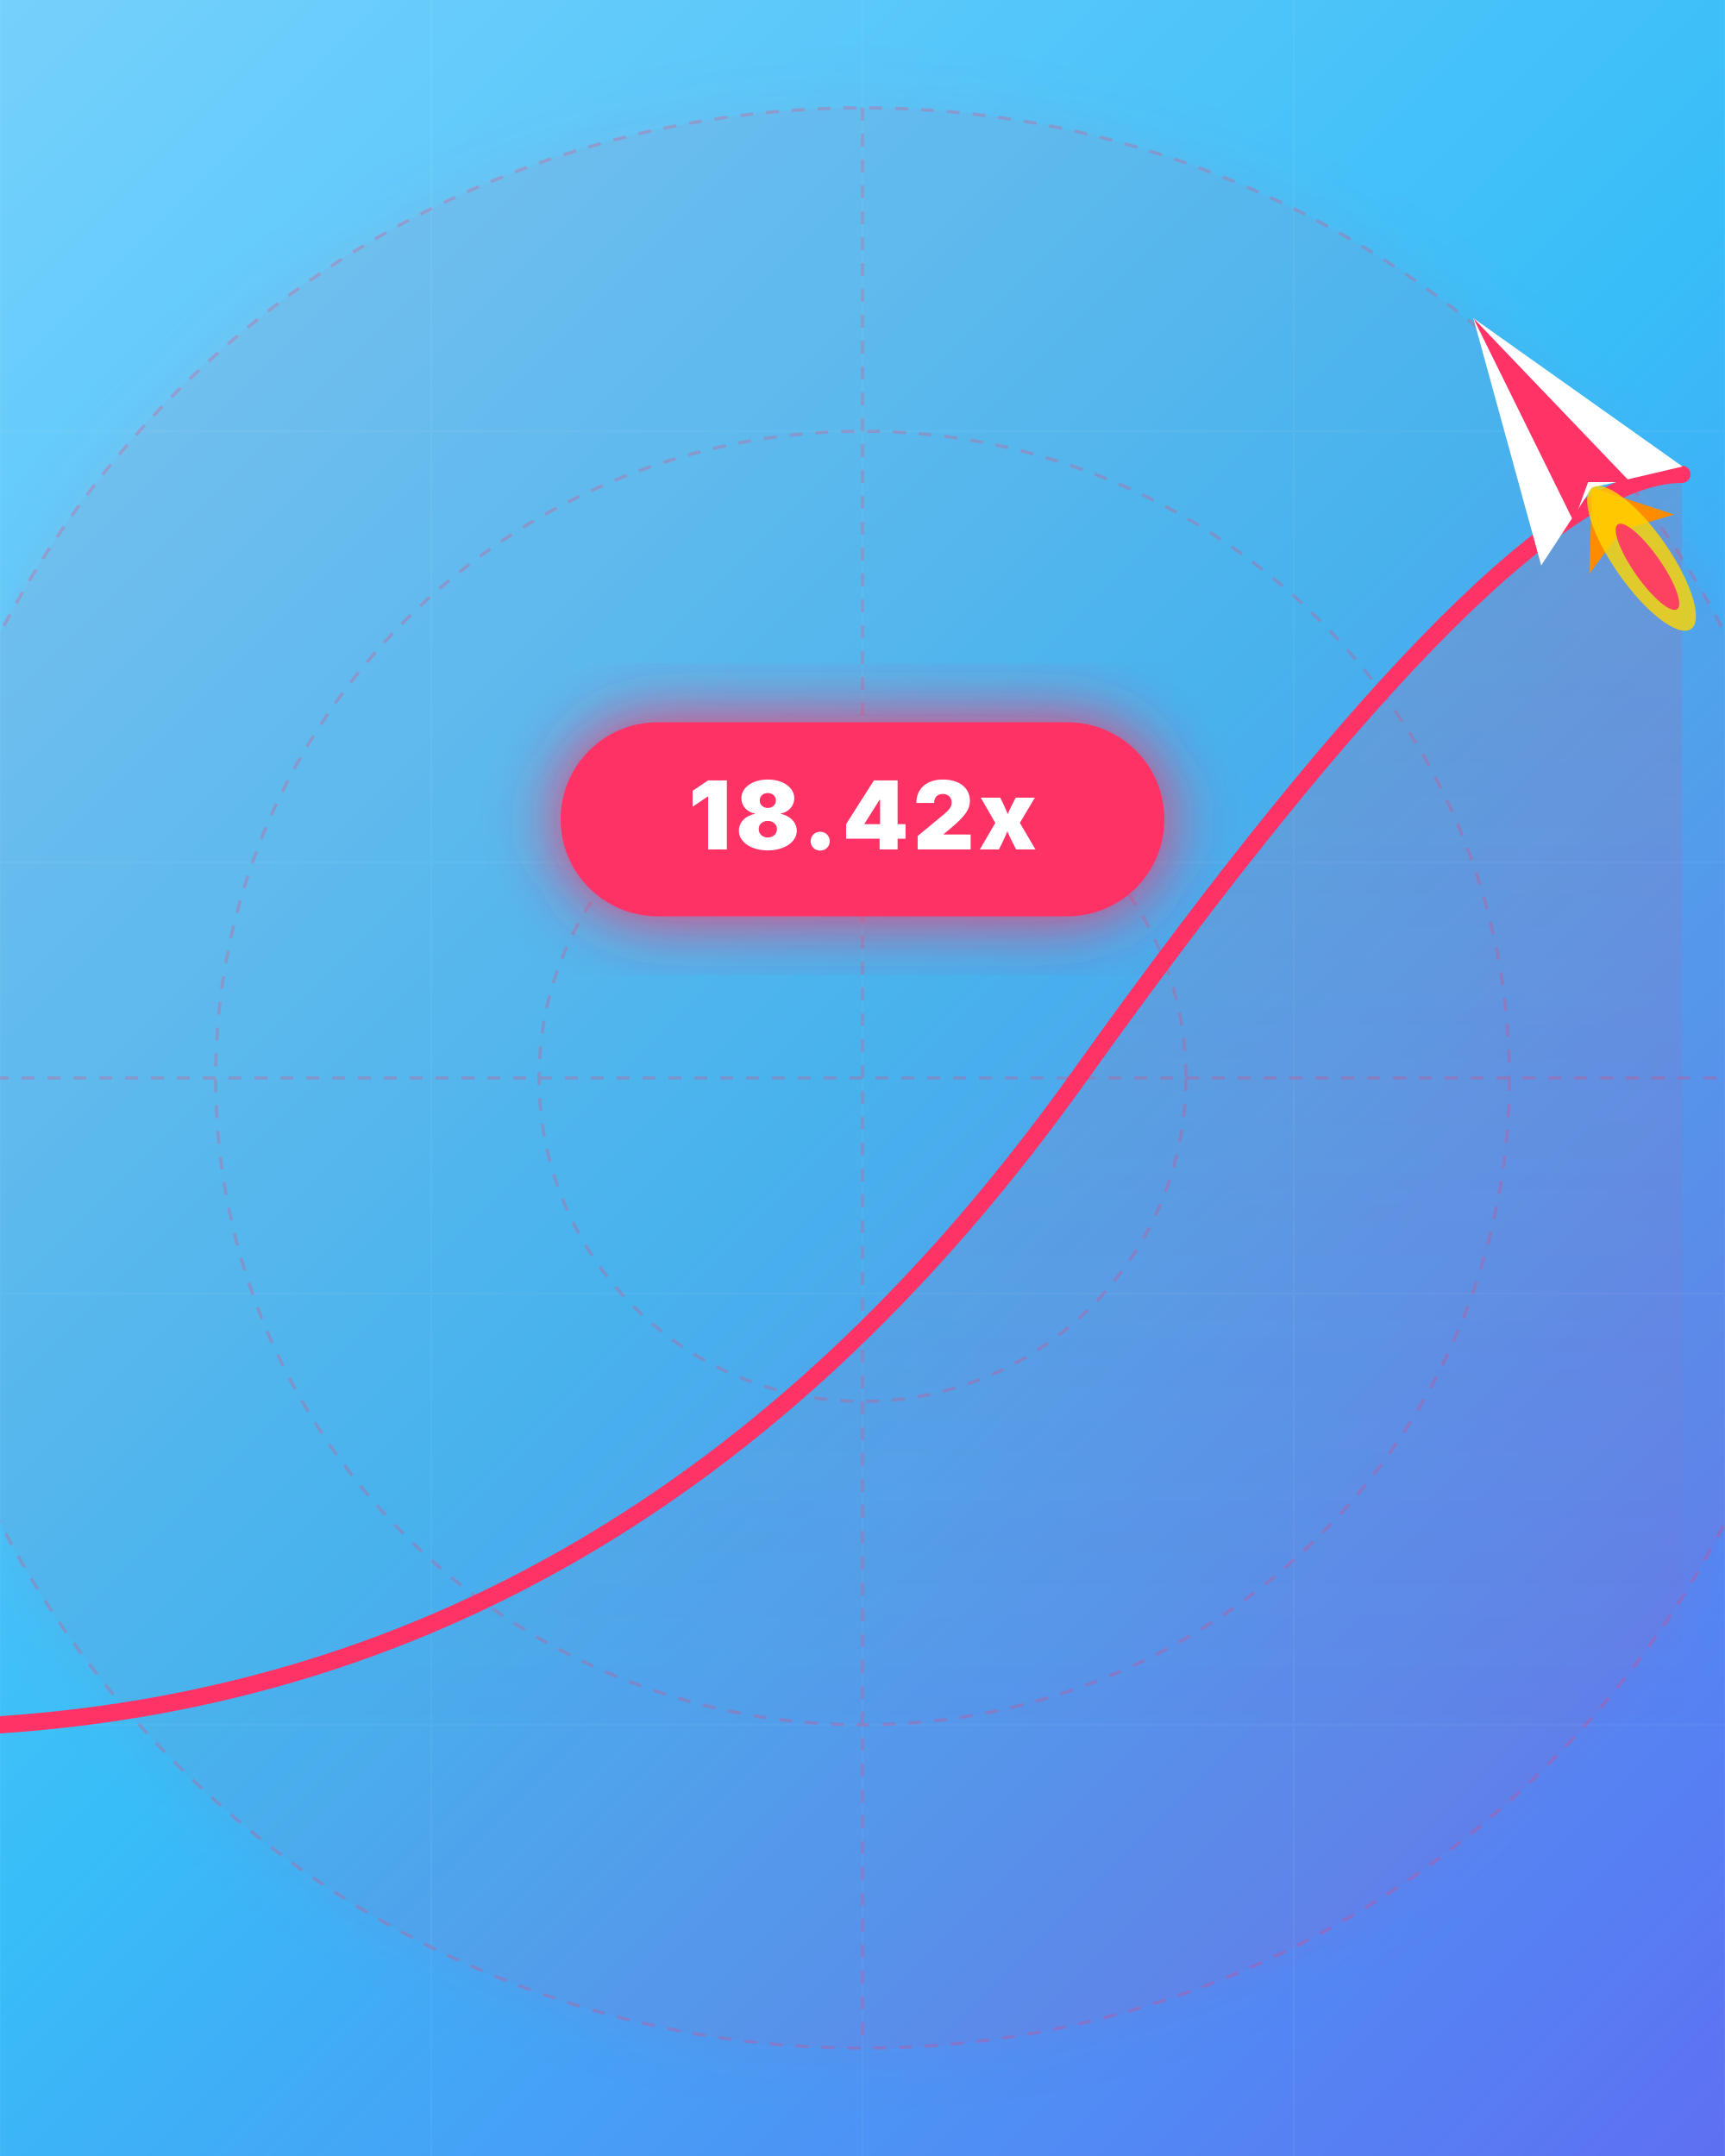
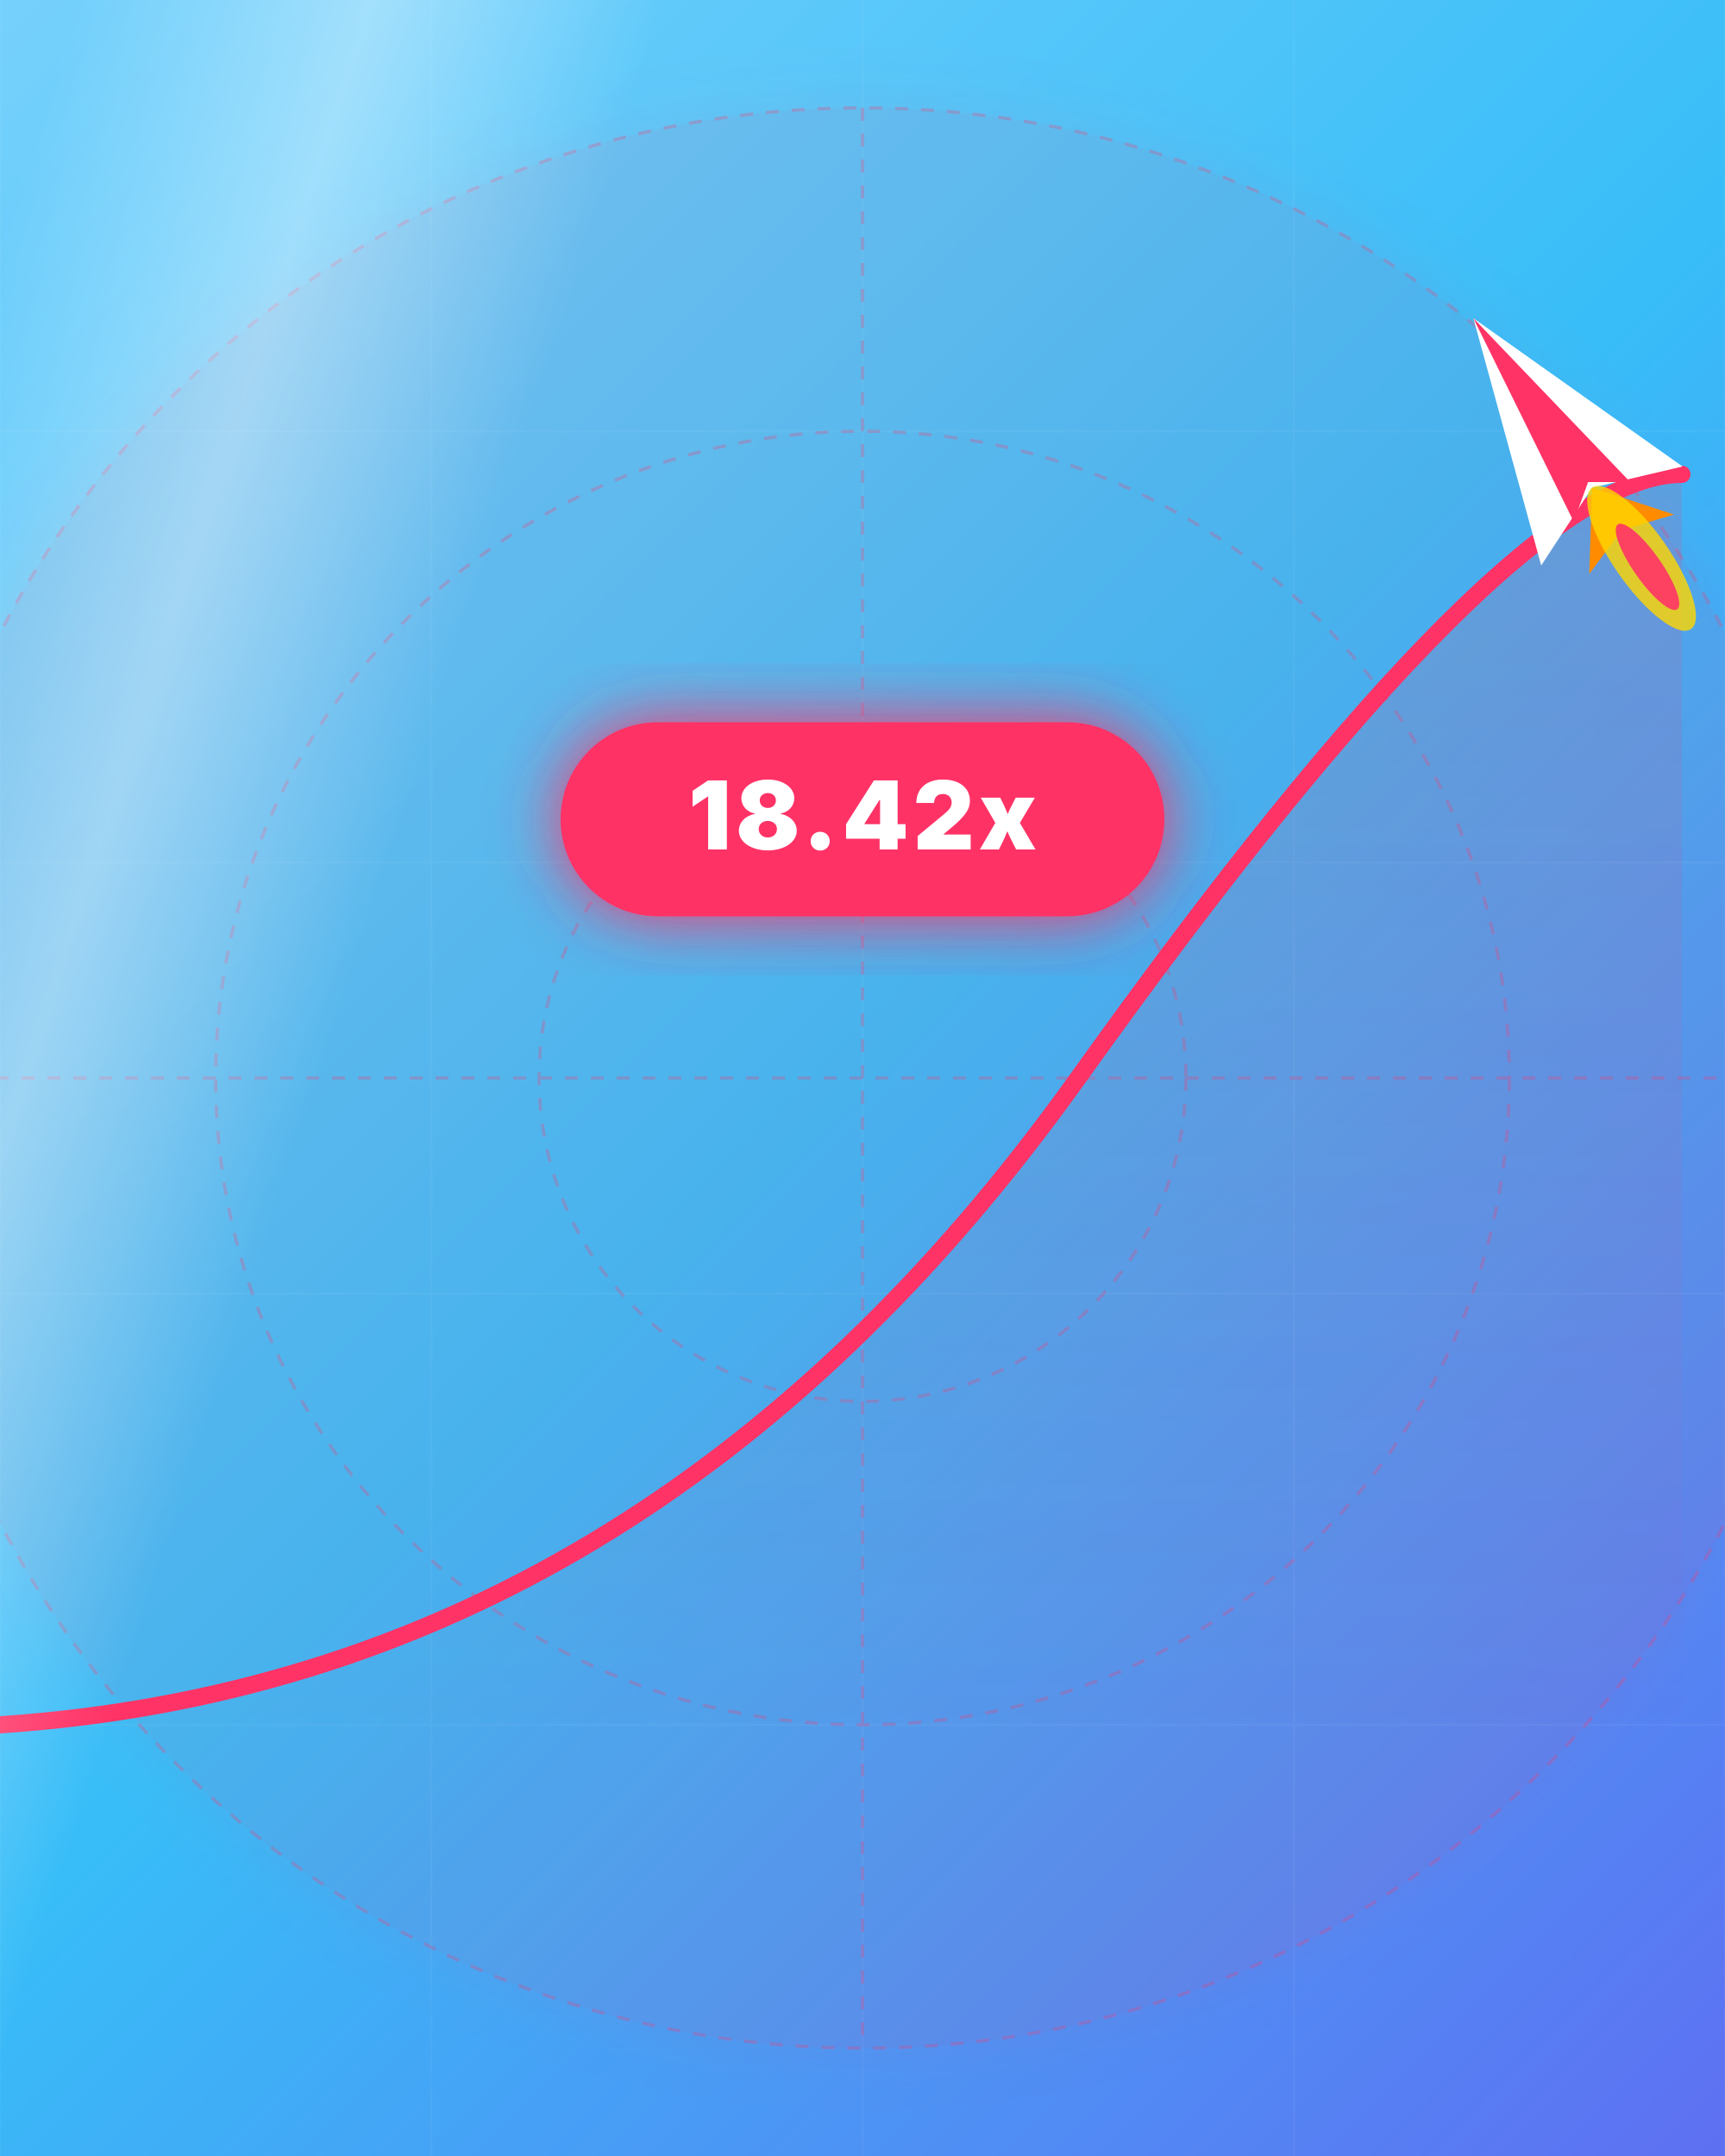
- <svg xmlns="http://www.w3.org/2000/svg" viewBox="0 0 1000 1000" width="800" height="1000" preserveAspectRatio="xMidYMid slice">
+ <svg xmlns="http://www.w3.org/2000/svg" data-wd-animated="1" viewBox="0 0 1000 1000" width="800" height="1000" preserveAspectRatio="xMidYMid slice">
+   <style>
+     .wd-float{animation:wdFloat 3.6s ease-in-out infinite}
+     .wd-float2{animation:wdFloat 4.4s ease-in-out infinite reverse}
+     .wd-spin{transform-box:fill-box;transform-origin:center;animation:wdSpin 14s linear infinite}
+     .wd-spin-fast{transform-box:fill-box;transform-origin:center;animation:wdSpin 3s linear infinite}
+     .wd-pulse{transform-box:fill-box;transform-origin:center;animation:wdPulse 2.4s ease-in-out infinite}
+     .wd-bounce{animation:wdBounce 1.8s cubic-bezier(.3,0,.4,1) infinite}
+     .wd-blink{animation:wdBlink 1.6s ease-in-out infinite}
+     .wd-glow{animation:wdGlow 3s ease-in-out infinite}
+     .wd-shine{animation:wdShine 6.5s ease-in-out infinite}
+     @keyframes wdFloat{0%,100%{transform:translateY(0)}50%{transform:translateY(-16px)}}
+     @keyframes wdSpin{to{transform:rotate(360deg)}}
+     @keyframes wdPulse{0%,100%{transform:scale(1)}50%{transform:scale(1.07)}}
+     @keyframes wdBounce{0%,100%{transform:translateY(0)}35%{transform:translateY(-38px)}55%{transform:translateY(0)}70%{transform:translateY(-12px)}85%{transform:translateY(0)}}
+     @keyframes wdBlink{0%,100%{opacity:1}50%{opacity:.3}}
+     @keyframes wdGlow{0%,100%{opacity:.08}50%{opacity:.22}}
+     @keyframes wdShine{0%{transform:translateX(-1100px)}40%,100%{transform:translateX(1600px)}}
+     @media (prefers-reduced-motion:reduce){*{animation:none!important}}
+   </style>
  <defs>
    <linearGradient id="bgGrad" x1="0%" y1="0%" x2="100%" y2="100%">
      <stop offset="0%" stop-color="#7DD3FC" />
      <stop offset="50%" stop-color="#38BDF8" />
      <stop offset="100%" stop-color="#6366F1" />
    </linearGradient>
    <linearGradient id="curveGlow" x1="0%" y1="0%" x2="0%" y2="100%">
      <stop offset="0%" stop-color="#FF3366" stop-opacity="0.6" />
      <stop offset="100%" stop-color="#FF3366" stop-opacity="0" />
    </linearGradient>
    <linearGradient id="goldGradient" x1="0%" y1="0%" x2="100%" y2="100%">
      <stop offset="0%" stop-color="#FFF176" />
      <stop offset="50%" stop-color="#FFD700" />
      <stop offset="100%" stop-color="#FFA000" />
    </linearGradient>
    <radialGradient id="neonCenterGlow" cx="50%" cy="50%" r="50%">
      <stop offset="0%" stop-color="#FF3366" stop-opacity="0.8" />
      <stop offset="100%" stop-color="#FF3366" stop-opacity="0.1" />
    </radialGradient>
    <radialGradient id="ballGold" cx="35%" cy="35%" r="65%">
      <stop offset="0%" stop-color="#FFF59D" />
      <stop offset="50%" stop-color="#FBC02D" />
      <stop offset="100%" stop-color="#F57F17" />
    </radialGradient>
    <radialGradient id="ballRed" cx="35%" cy="35%" r="65%">
      <stop offset="0%" stop-color="#FF8A80" />
      <stop offset="50%" stop-color="#E53935" />
      <stop offset="100%" stop-color="#B71C1C" />
    </radialGradient>
    <radialGradient id="ballGreen" cx="35%" cy="35%" r="65%">
      <stop offset="0%" stop-color="#B9F6CA" />
      <stop offset="50%" stop-color="#00E676" />
      <stop offset="100%" stop-color="#00A854" />
    </radialGradient>
    <radialGradient id="ballBlue" cx="35%" cy="35%" r="65%">
      <stop offset="0%" stop-color="#80D8FF" />
      <stop offset="50%" stop-color="#00B0FF" />
      <stop offset="100%" stop-color="#0091EA" />
    </radialGradient>
    <radialGradient id="ballPurple" cx="35%" cy="35%" r="65%">
      <stop offset="0%" stop-color="#EA80FC" />
      <stop offset="50%" stop-color="#AA00FF" />
      <stop offset="100%" stop-color="#6A0080" />
    </radialGradient>
    <filter id="dropGlow" x="-30%" y="-30%" width="160%" height="160%">
      <feGaussianBlur stdDeviation="16" result="blur" />
      <feComposite in="SourceGraphic" in2="blur" operator="over" />
    </filter>
  </defs>
  <rect width="1000" height="1000" fill="url(#bgGrad)" />
-   <circle cx="500" cy="500" r="450" fill="#FF3366" opacity="0.08" filter="url(#dropGlow)" />
+   <circle cx="500" cy="500" r="450" fill="#FF3366" opacity="0.08" filter="url(#dropGlow)" class="wd-glow" />
  <g stroke="#FFFFFF" stroke-width="1" opacity="0.04">
    <line x1="100" y1="0" x2="100" y2="1000" />
    <line x1="300" y1="0" x2="300" y2="1000" />
    <line x1="500" y1="0" x2="500" y2="1000" />
    <line x1="700" y1="0" x2="700" y2="1000" />
    <line x1="900" y1="0" x2="900" y2="1000" />
    <line x1="0" y1="200" x2="1000" y2="200" />
    <line x1="0" y1="400" x2="1000" y2="400" />
    <line x1="0" y1="600" x2="1000" y2="600" />
    <line x1="0" y1="800" x2="1000" y2="800" />
  </g>
  <g opacity="0.25" stroke="#FF3366" stroke-width="1.5" stroke-dasharray="6,6">
    <circle cx="500" cy="500" r="150" fill="none" />
    <circle cx="500" cy="500" r="300" fill="none" />
    <circle cx="500" cy="500" r="450" fill="none" />
    <line x1="50" y1="500" x2="950" y2="500" />
    <line x1="500" y1="50" x2="500" y2="950" />
  </g>
-   <path d="M 100 800 Q 400 780 600 500 T 880 220" fill="none" stroke="#FF3366" stroke-width="8" stroke-linecap="round" />
+   <g class="wd-blink">
+     <path d="M 100 800 Q 400 780 600 500 T 880 220" fill="none" stroke="#FF3366" stroke-width="8" stroke-linecap="round" />
+   </g>
  <path d="M 100 800 Q 400 780 600 500 T 880 220 L 880 800 Z" fill="url(#curveGlow)" opacity="0.25" />
-   <g transform="translate(820, 200) rotate(-35) scale(1.6)">
-     <polygon points="0,-40 25,30 0,20 -25,30" fill="#FFFFFF" />
-     <polygon points="0,-40 10,25 0,18 -10,25" fill="#FF3366" />
-     <polygon points="0,20 15,40 0,35 -15,40" fill="#FF8C00" />
-     <ellipse cx="0" cy="45" rx="8" ry="25" fill="#FFD700" opacity="0.8" />
-     <ellipse cx="0" cy="48" rx="4" ry="15" fill="#FF3366" opacity="0.9" />
+   <g class="wd-float">
+     <g transform="translate(820, 200) rotate(-35) scale(1.6)">
+       <polygon points="0,-40 25,30 0,20 -25,30" fill="#FFFFFF" />
+       <polygon points="0,-40 10,25 0,18 -10,25" fill="#FF3366" />
+       <polygon points="0,20 15,40 0,35 -15,40" fill="#FF8C00" />
+       <ellipse cx="0" cy="45" rx="8" ry="25" fill="#FFD700" opacity="0.8" />
+       <ellipse cx="0" cy="48" rx="4" ry="15" fill="#FF3366" opacity="0.9" />
+     </g>
  </g>
-   <g transform="translate(500, 380)">
-     <rect x="-140" y="-45" width="280" height="90" rx="45" fill="#FF3366" filter="url(#dropGlow)" />
-     <text x="0" y="14" font-family="'Outfit', 'Inter', sans-serif" font-size="44" font-weight="900" fill="#FFFFFF" text-anchor="middle" letter-spacing="2">18.42x</text>
+   <g class="wd-pulse" style="animation-delay:0.3s">
+     <g transform="translate(500, 380)">
+       <rect x="-140" y="-45" width="280" height="90" rx="45" fill="#FF3366" filter="url(#dropGlow)" />
+       <text x="0" y="14" font-family="'Outfit', 'Inter', sans-serif" font-size="44" font-weight="900" fill="#FFFFFF" text-anchor="middle" letter-spacing="2">18.42x</text>
+     </g>
+   </g>
+   <defs>
+     <linearGradient id="wdShine" x1="0" y1="0" x2="1" y2="0">
+       <stop offset="0" stop-color="#fff" stop-opacity="0" />
+       <stop offset="0.5" stop-color="#fff" stop-opacity="0.38" />
+       <stop offset="1" stop-color="#fff" stop-opacity="0" />
+     </linearGradient>
+   </defs>
+   <g transform="rotate(18 500 500)">
+     <rect class="wd-shine" style="animation-delay:2.4s" x="0" y="-400" width="260" height="1800" fill="url(#wdShine)" />
  </g>
</svg>
